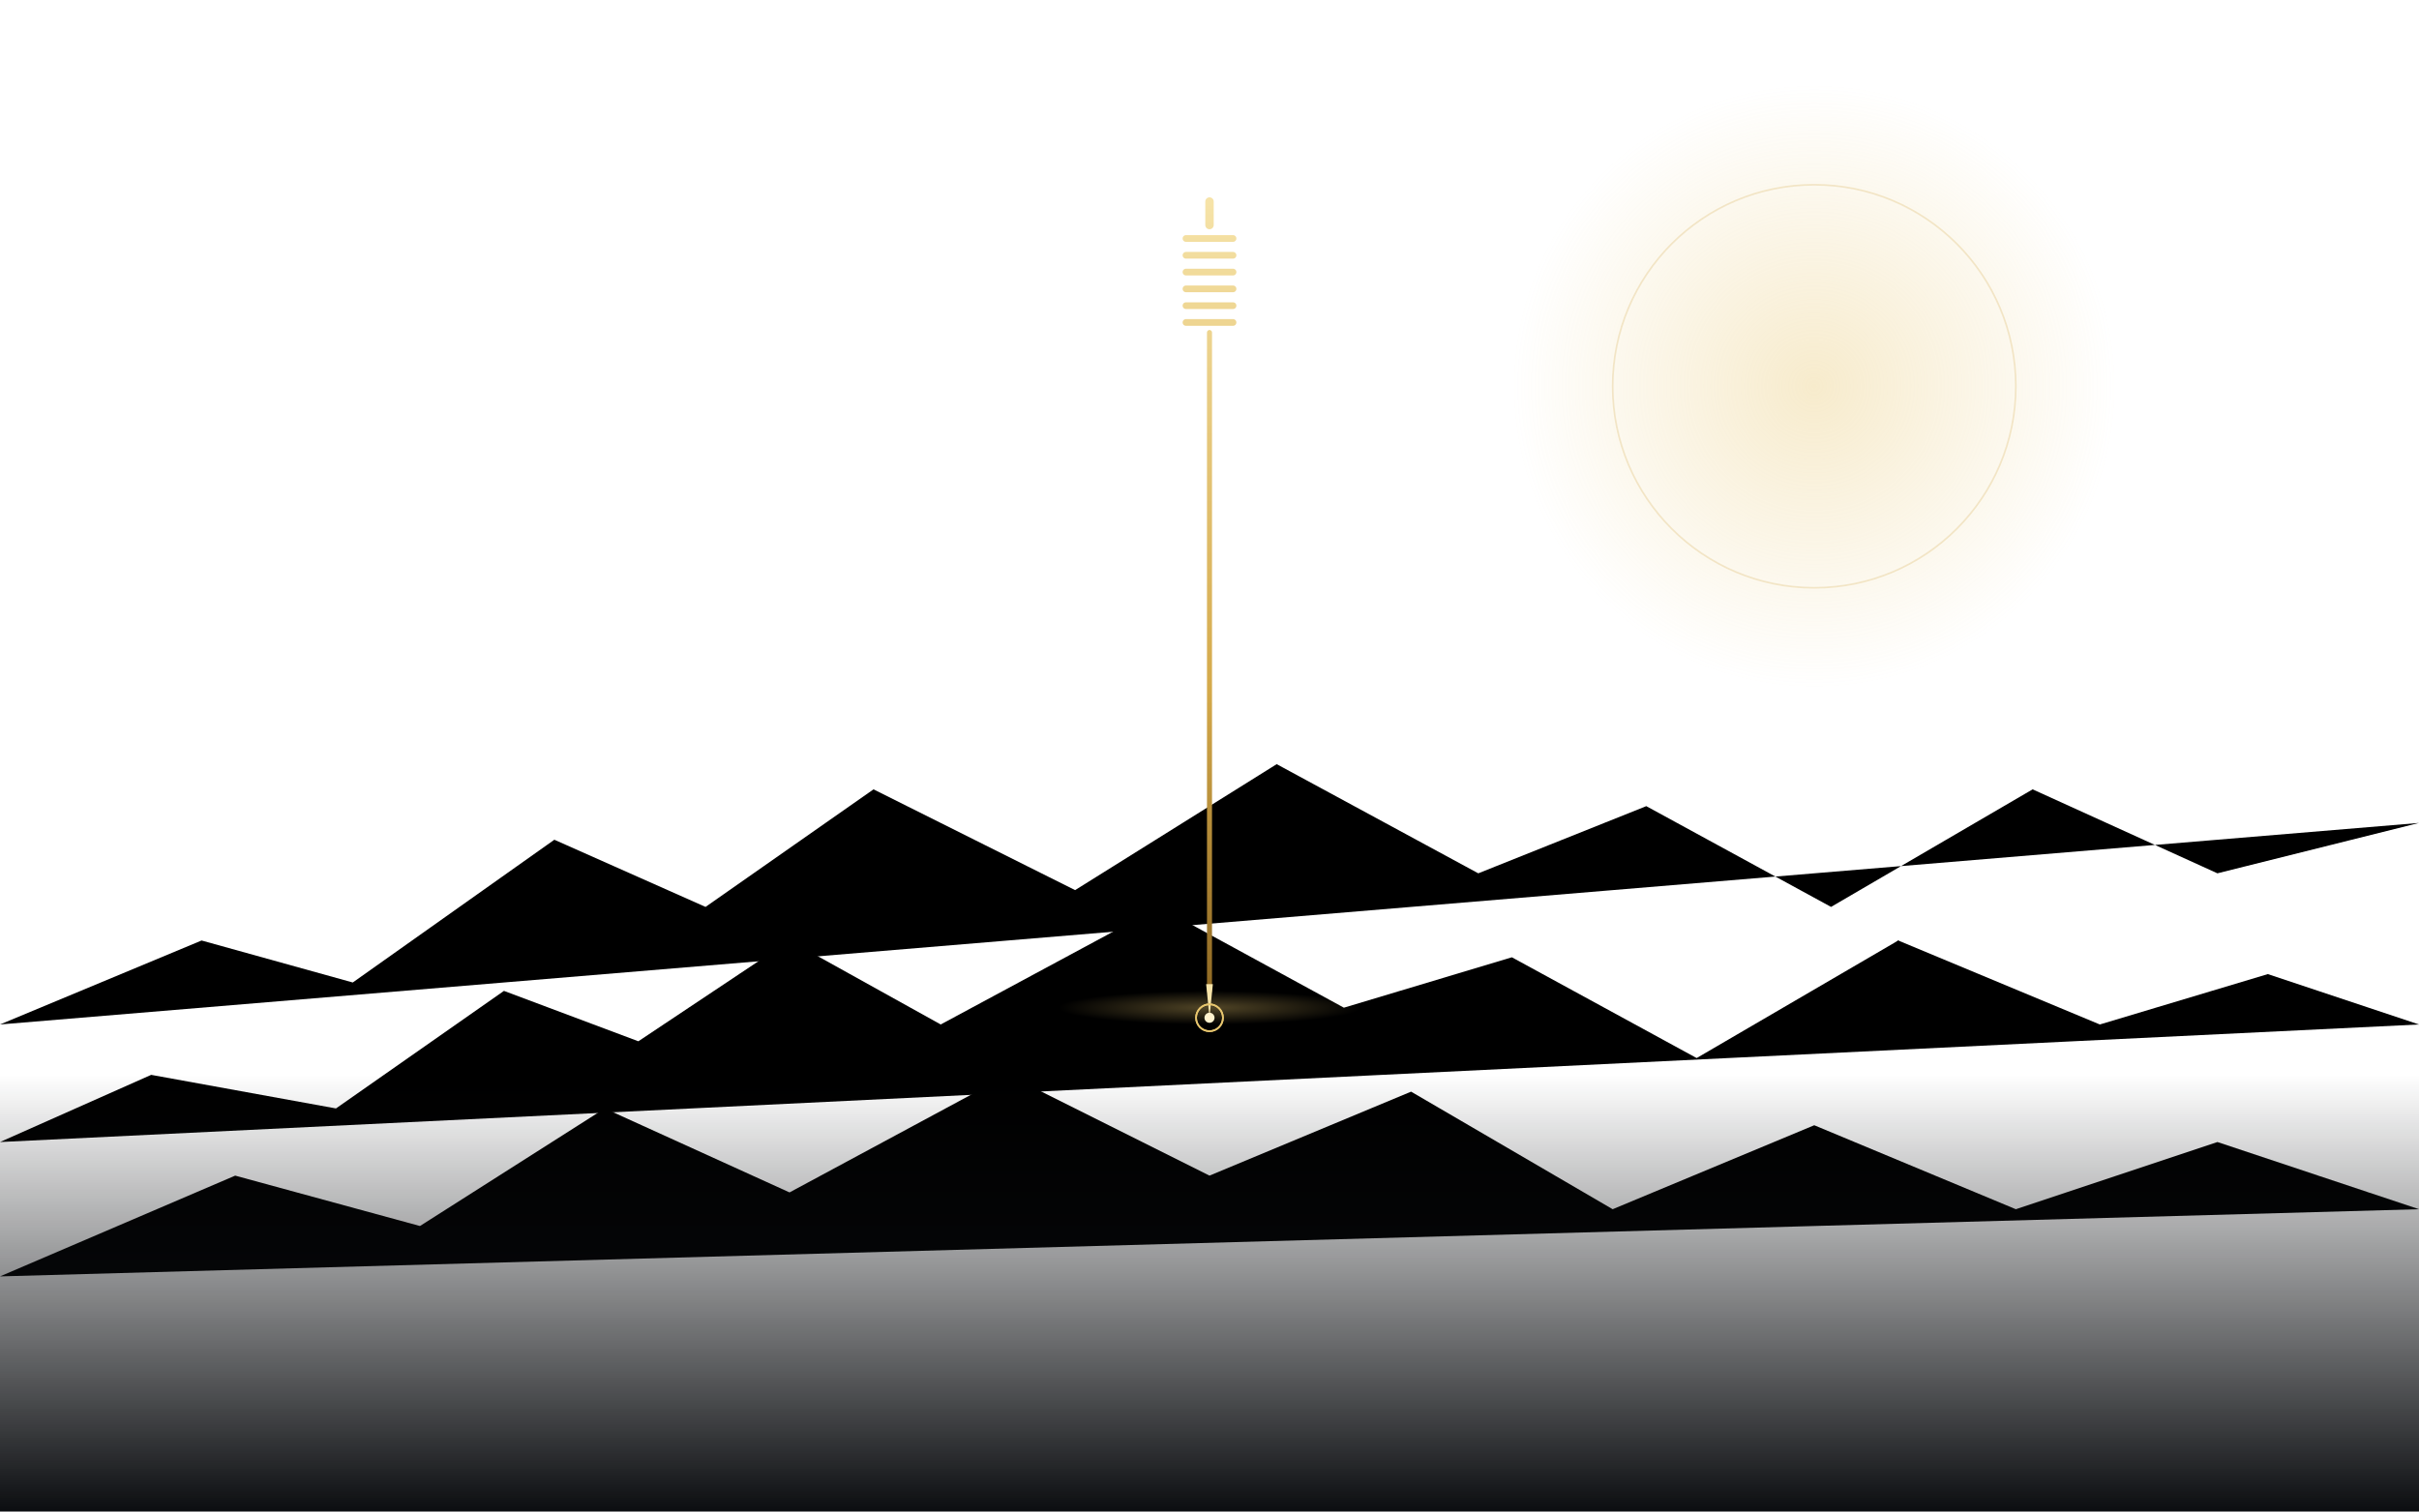
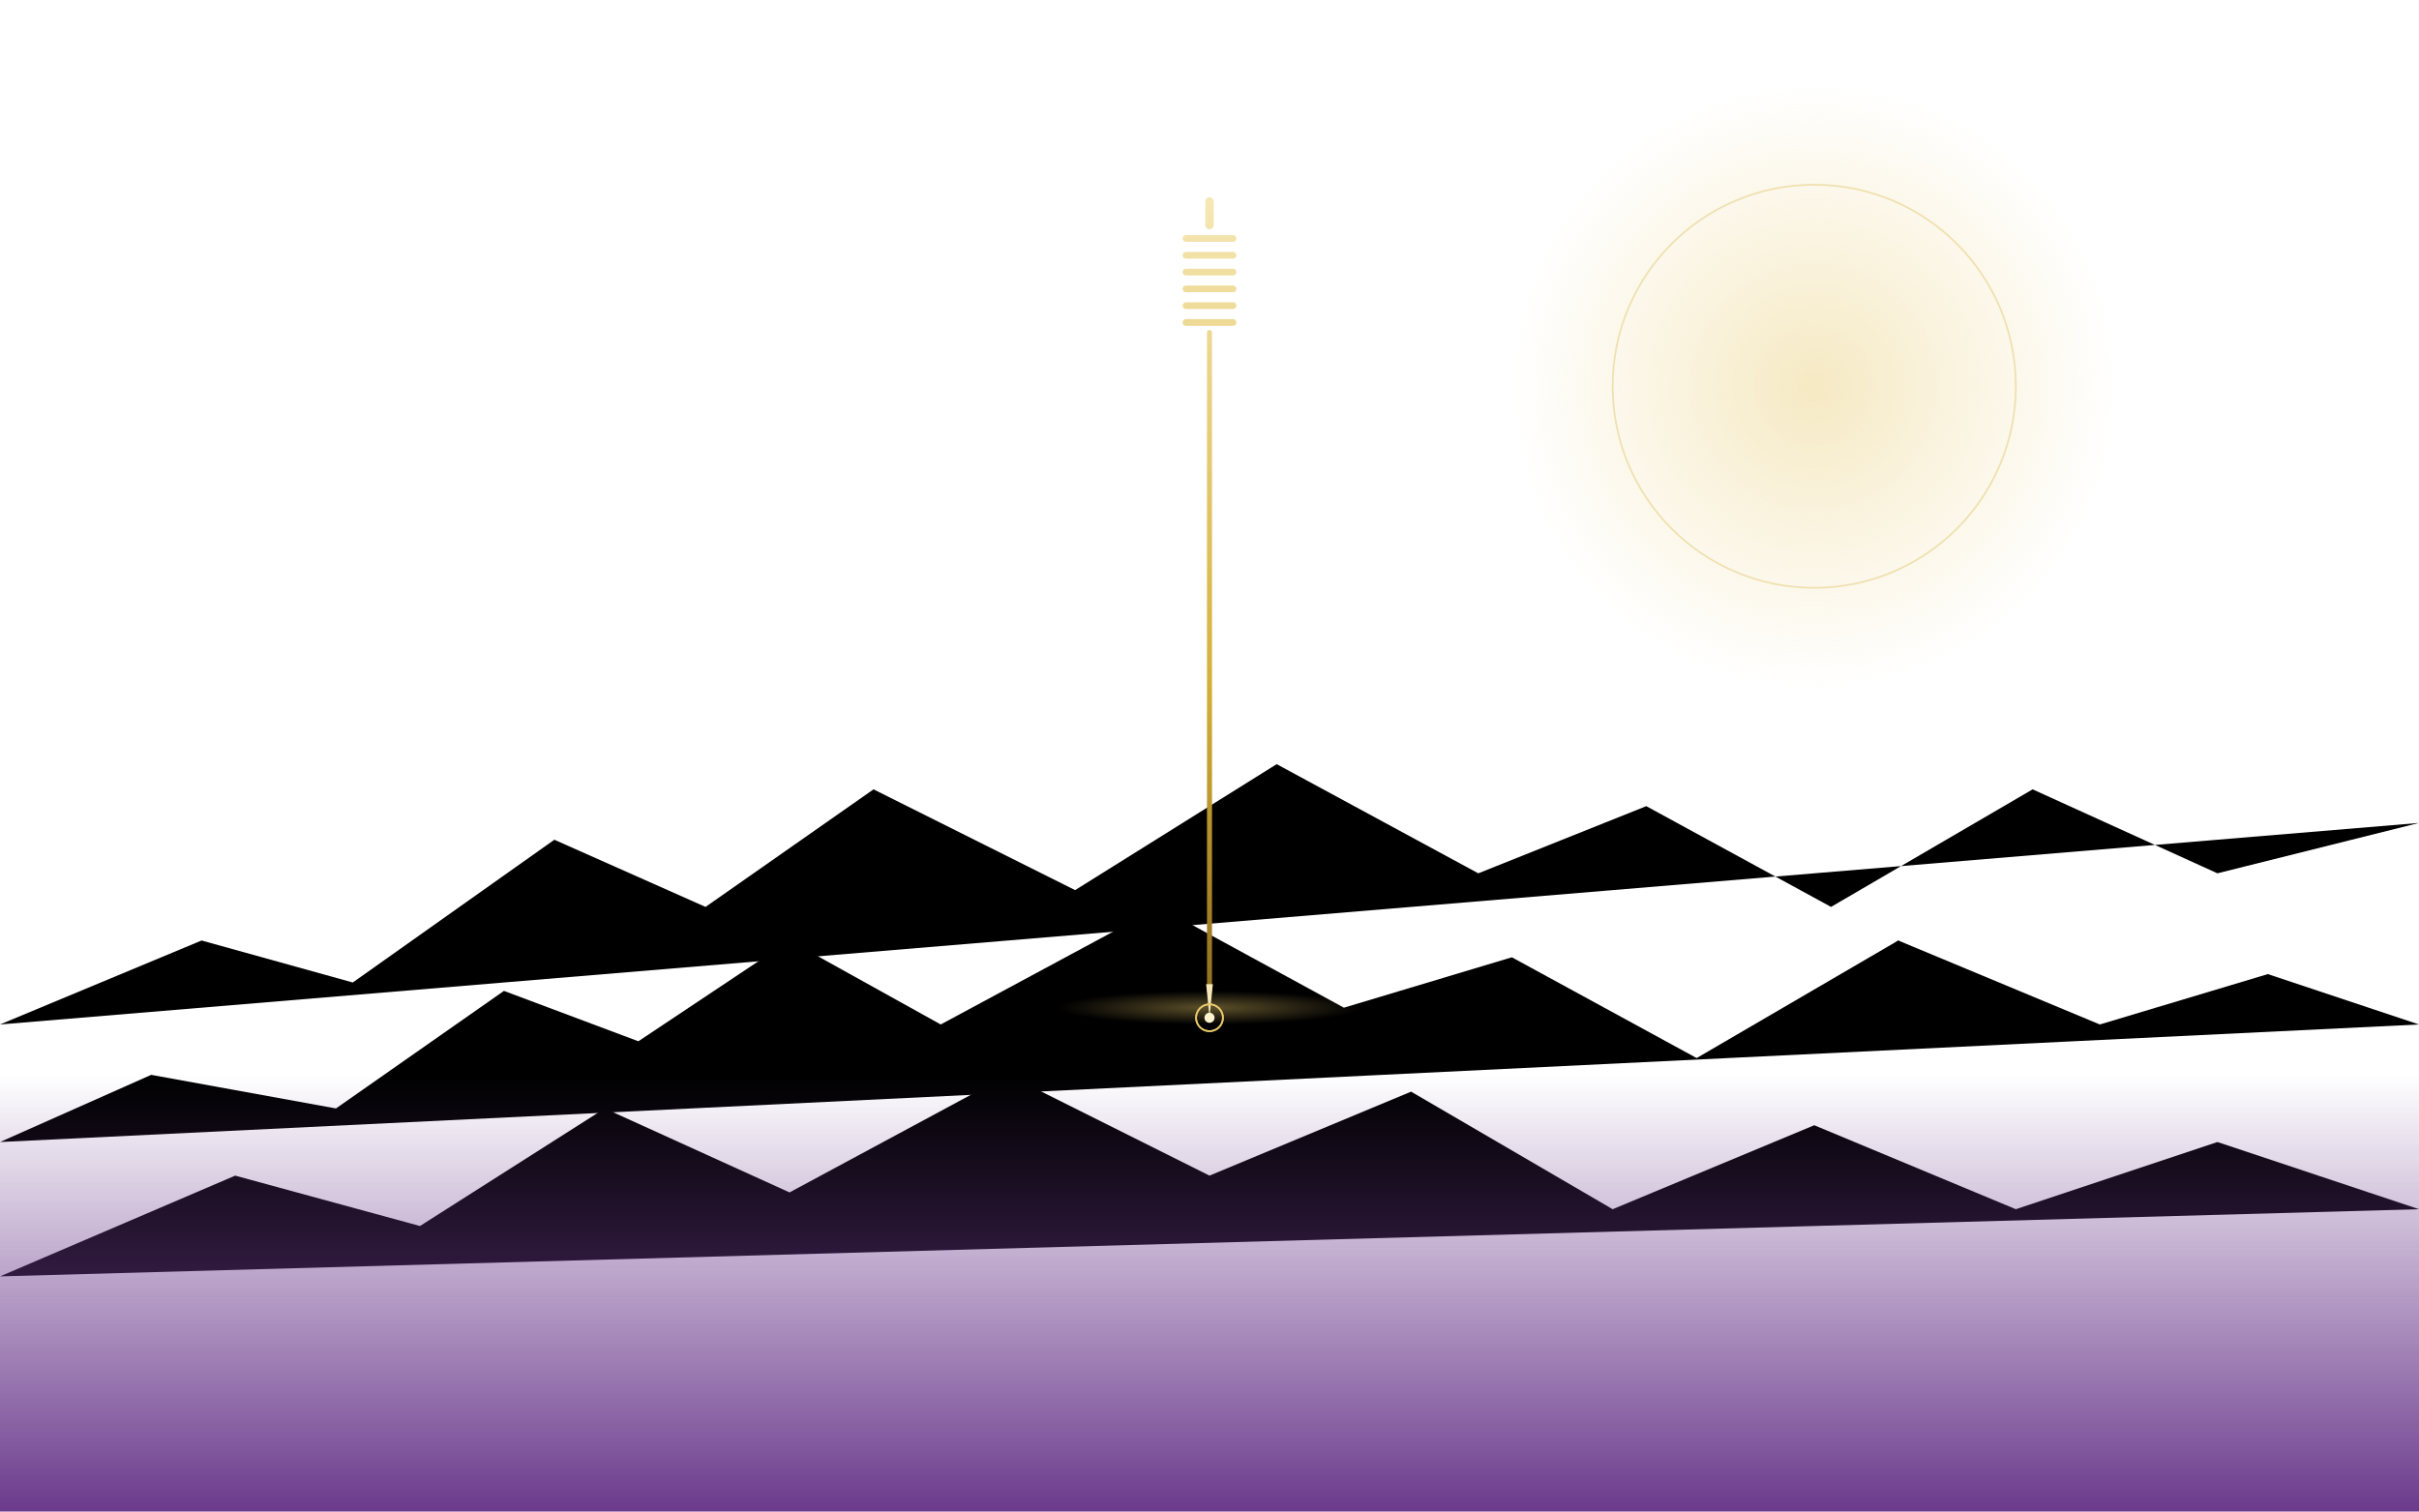
<svg class="hero-art" viewBox="0 0 1440 900" preserveAspectRatio="xMidYMax slice" aria-hidden="true">
  <defs>
    <linearGradient id="gold" gradientUnits="userSpaceOnUse" x1="720" y1="120" x2="720" y2="606">
-       <stop offset="0" stop-color="#f6e3a8" />
-       <stop offset=".6" stop-color="#d4a94a" />
-       <stop offset="1" stop-color="#8a6420" />
+       <stop offset="0" stop-color="#F6E7B4" />
+       <stop offset=".6" stop-color="#D4AF37" />
+       <stop offset="1" stop-color="#8C6A1E" />
    </linearGradient>
    <radialGradient id="halo" cx="50%" cy="50%" r="50%">
-       <stop offset="0" stop-color="#e8c66e" stop-opacity=".35" />
-       <stop offset="1" stop-color="#e8c66e" stop-opacity="0" />
+       <stop offset="0" stop-color="#E8C96A" stop-opacity=".40" />
+       <stop offset="1" stop-color="#E8C96A" stop-opacity="0" />
    </radialGradient>
    <linearGradient id="fade" x1="0" y1="0" x2="0" y2="1">
-       <stop offset="0" stop-color="#0b0d10" stop-opacity="0" />
-       <stop offset="1" stop-color="#0b0d10" />
+       <stop offset="0" stop-color="#6B3A8C" stop-opacity="0" />
+       <stop offset="1" stop-color="#6B3A8C" />
    </linearGradient>
  </defs>
-   <circle class="moon" cx="1080" cy="230" r="120" fill="none" stroke="#d4a94a" stroke-opacity=".25" />
+   <circle class="moon" cx="1080" cy="230" r="120" fill="none" stroke="#D4AF37" stroke-opacity=".35" />
  <circle cx="1080" cy="230" r="180" fill="url(#halo)" />
  <path class="ridge r3" d="M0 610 L120 560 L210 585 L330 500 L420 540 L520 470 L640 530 L760 455 L880 520 L980 480 L1090 540 L1210 470 L1320 520 L1440 490" />
  <path class="ridge r2" d="M0 680 L90 640 L200 660 L300 590 L380 620 L470 560 L560 610 L690 540 L800 600 L900 570 L1010 630 L1130 560 L1250 610 L1350 580 L1440 610" />
  <path class="ridge r1" d="M0 760 L140 700 L250 730 L360 660 L470 710 L600 640 L720 700 L840 650 L960 720 L1080 670 L1200 720 L1320 680 L1440 720" />
  <path class="snowcap" d="M1130 560 L1110 576 L1126 579 L1140 571 L1152 578 Z M470 560 L452 575 L466 578 L480 570 Z" />
  <rect x="0" y="640" width="1440" height="260" fill="url(#fade)" />
  <g class="needle-wrap">
    <g class="needle">
      <ellipse cx="720" cy="600" rx="90" ry="10" fill="url(#halo)" />
      <g stroke="url(#gold)" stroke-linecap="round" fill="none">
        <path d="M720 120 v14" stroke-width="5" />
        <path d="M706 142 h28 M706 152 h28 M706 162 h28 M706 172 h28 M706 182 h28 M706 192 h28" stroke-width="4" />
        <path d="M720 198 L720 590" stroke-width="3" />
      </g>
-       <path d="M718 586 L720 606 L722 586 Z" fill="#f6e3a8" />
+       <path d="M718 586 L720 606 L722 586 Z" fill="#F6E7B4" />
    </g>
    <circle class="spark" cx="720" cy="606" r="3" fill="#fff3cf" />
-     <circle class="ripple" cx="720" cy="606" r="8" fill="none" stroke="#e8c66e" />
-     <circle class="ripple d2" cx="720" cy="606" r="8" fill="none" stroke="#e8c66e" />
+     <circle class="ripple" cx="720" cy="606" r="8" fill="none" stroke="#E8C96A" />
+     <circle class="ripple d2" cx="720" cy="606" r="8" fill="none" stroke="#E8C96A" />
  </g>
</svg>
